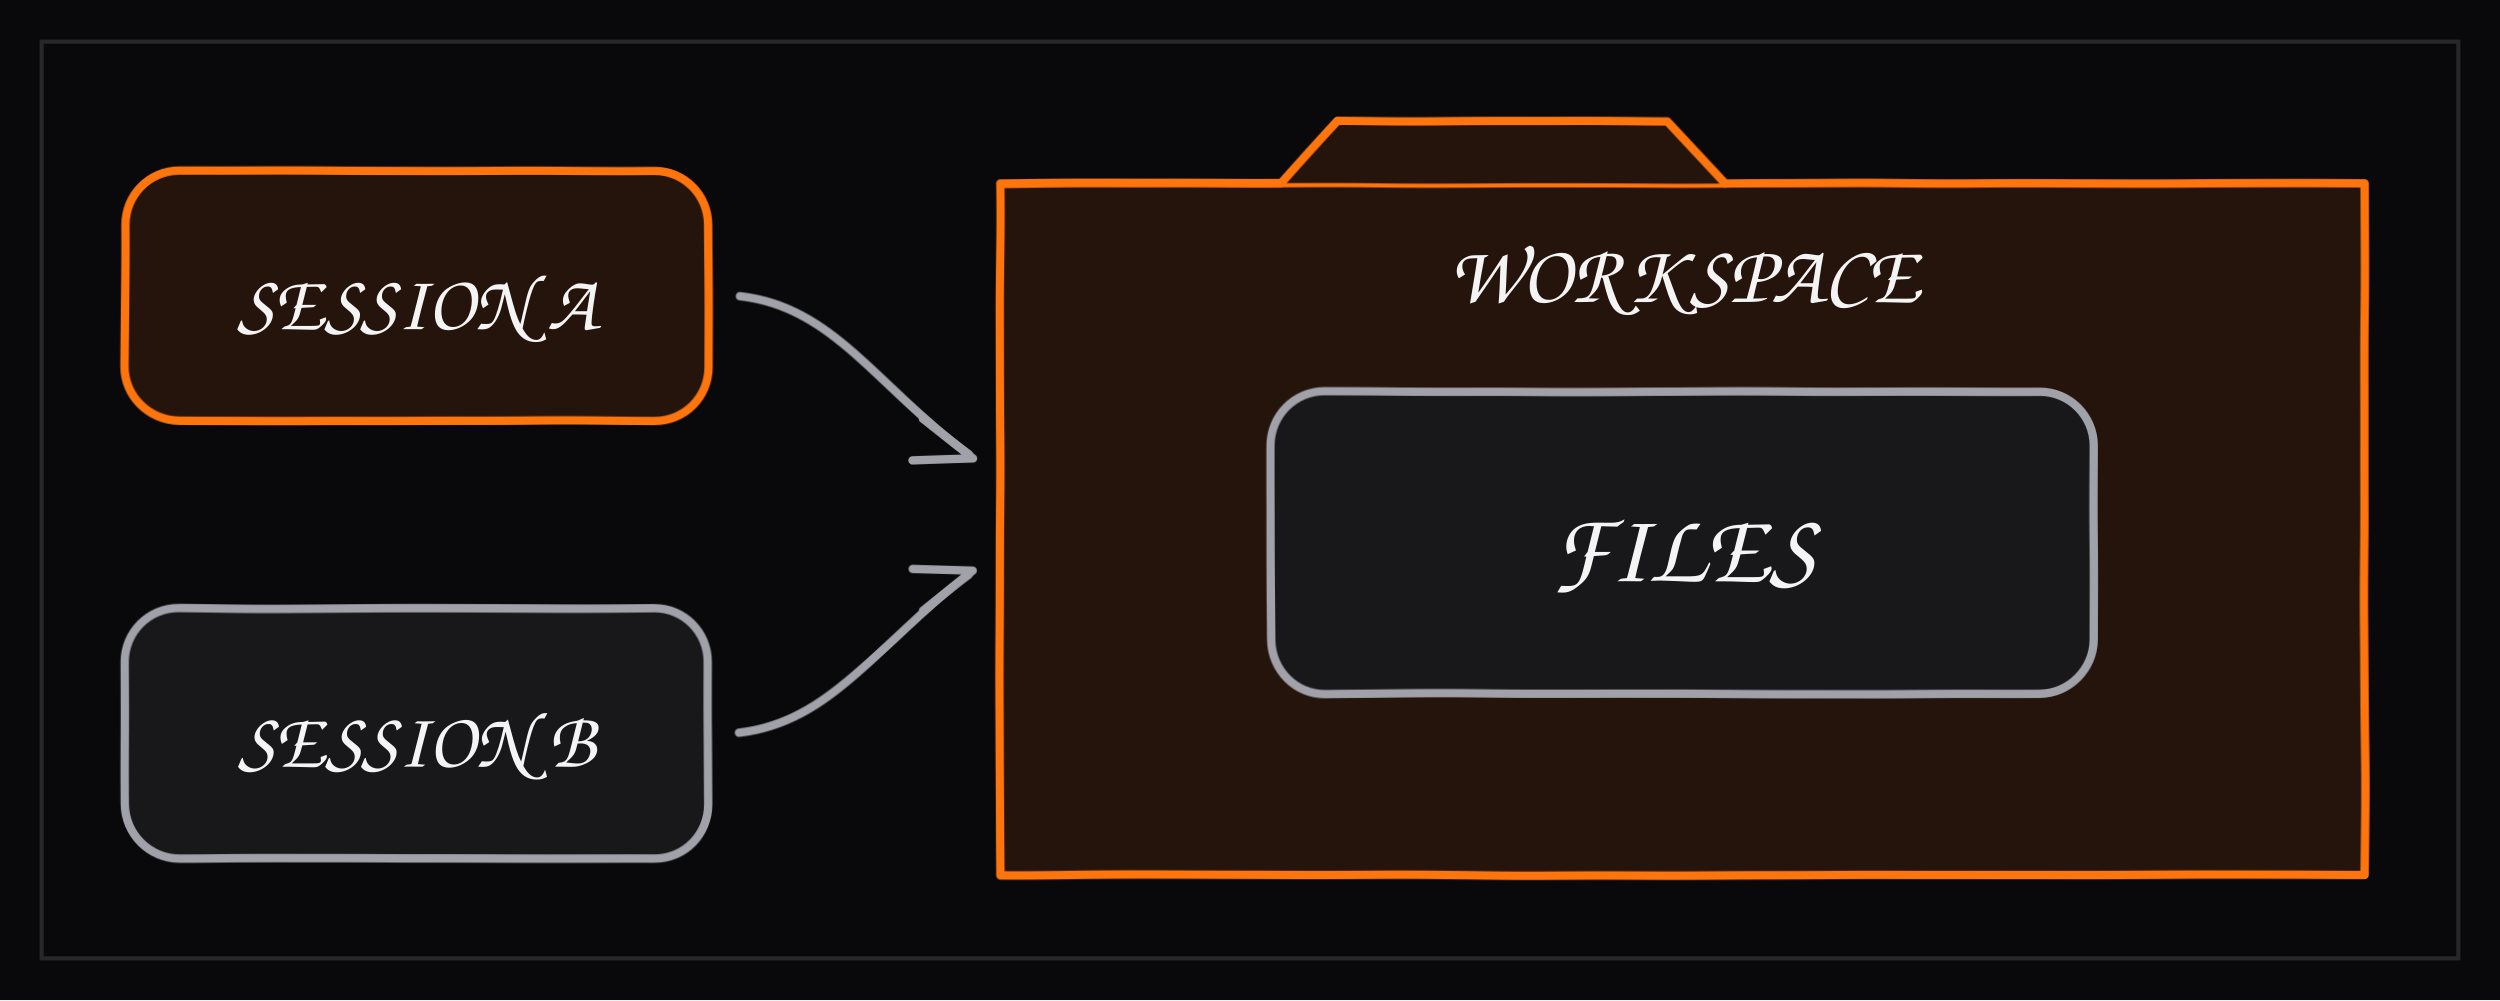
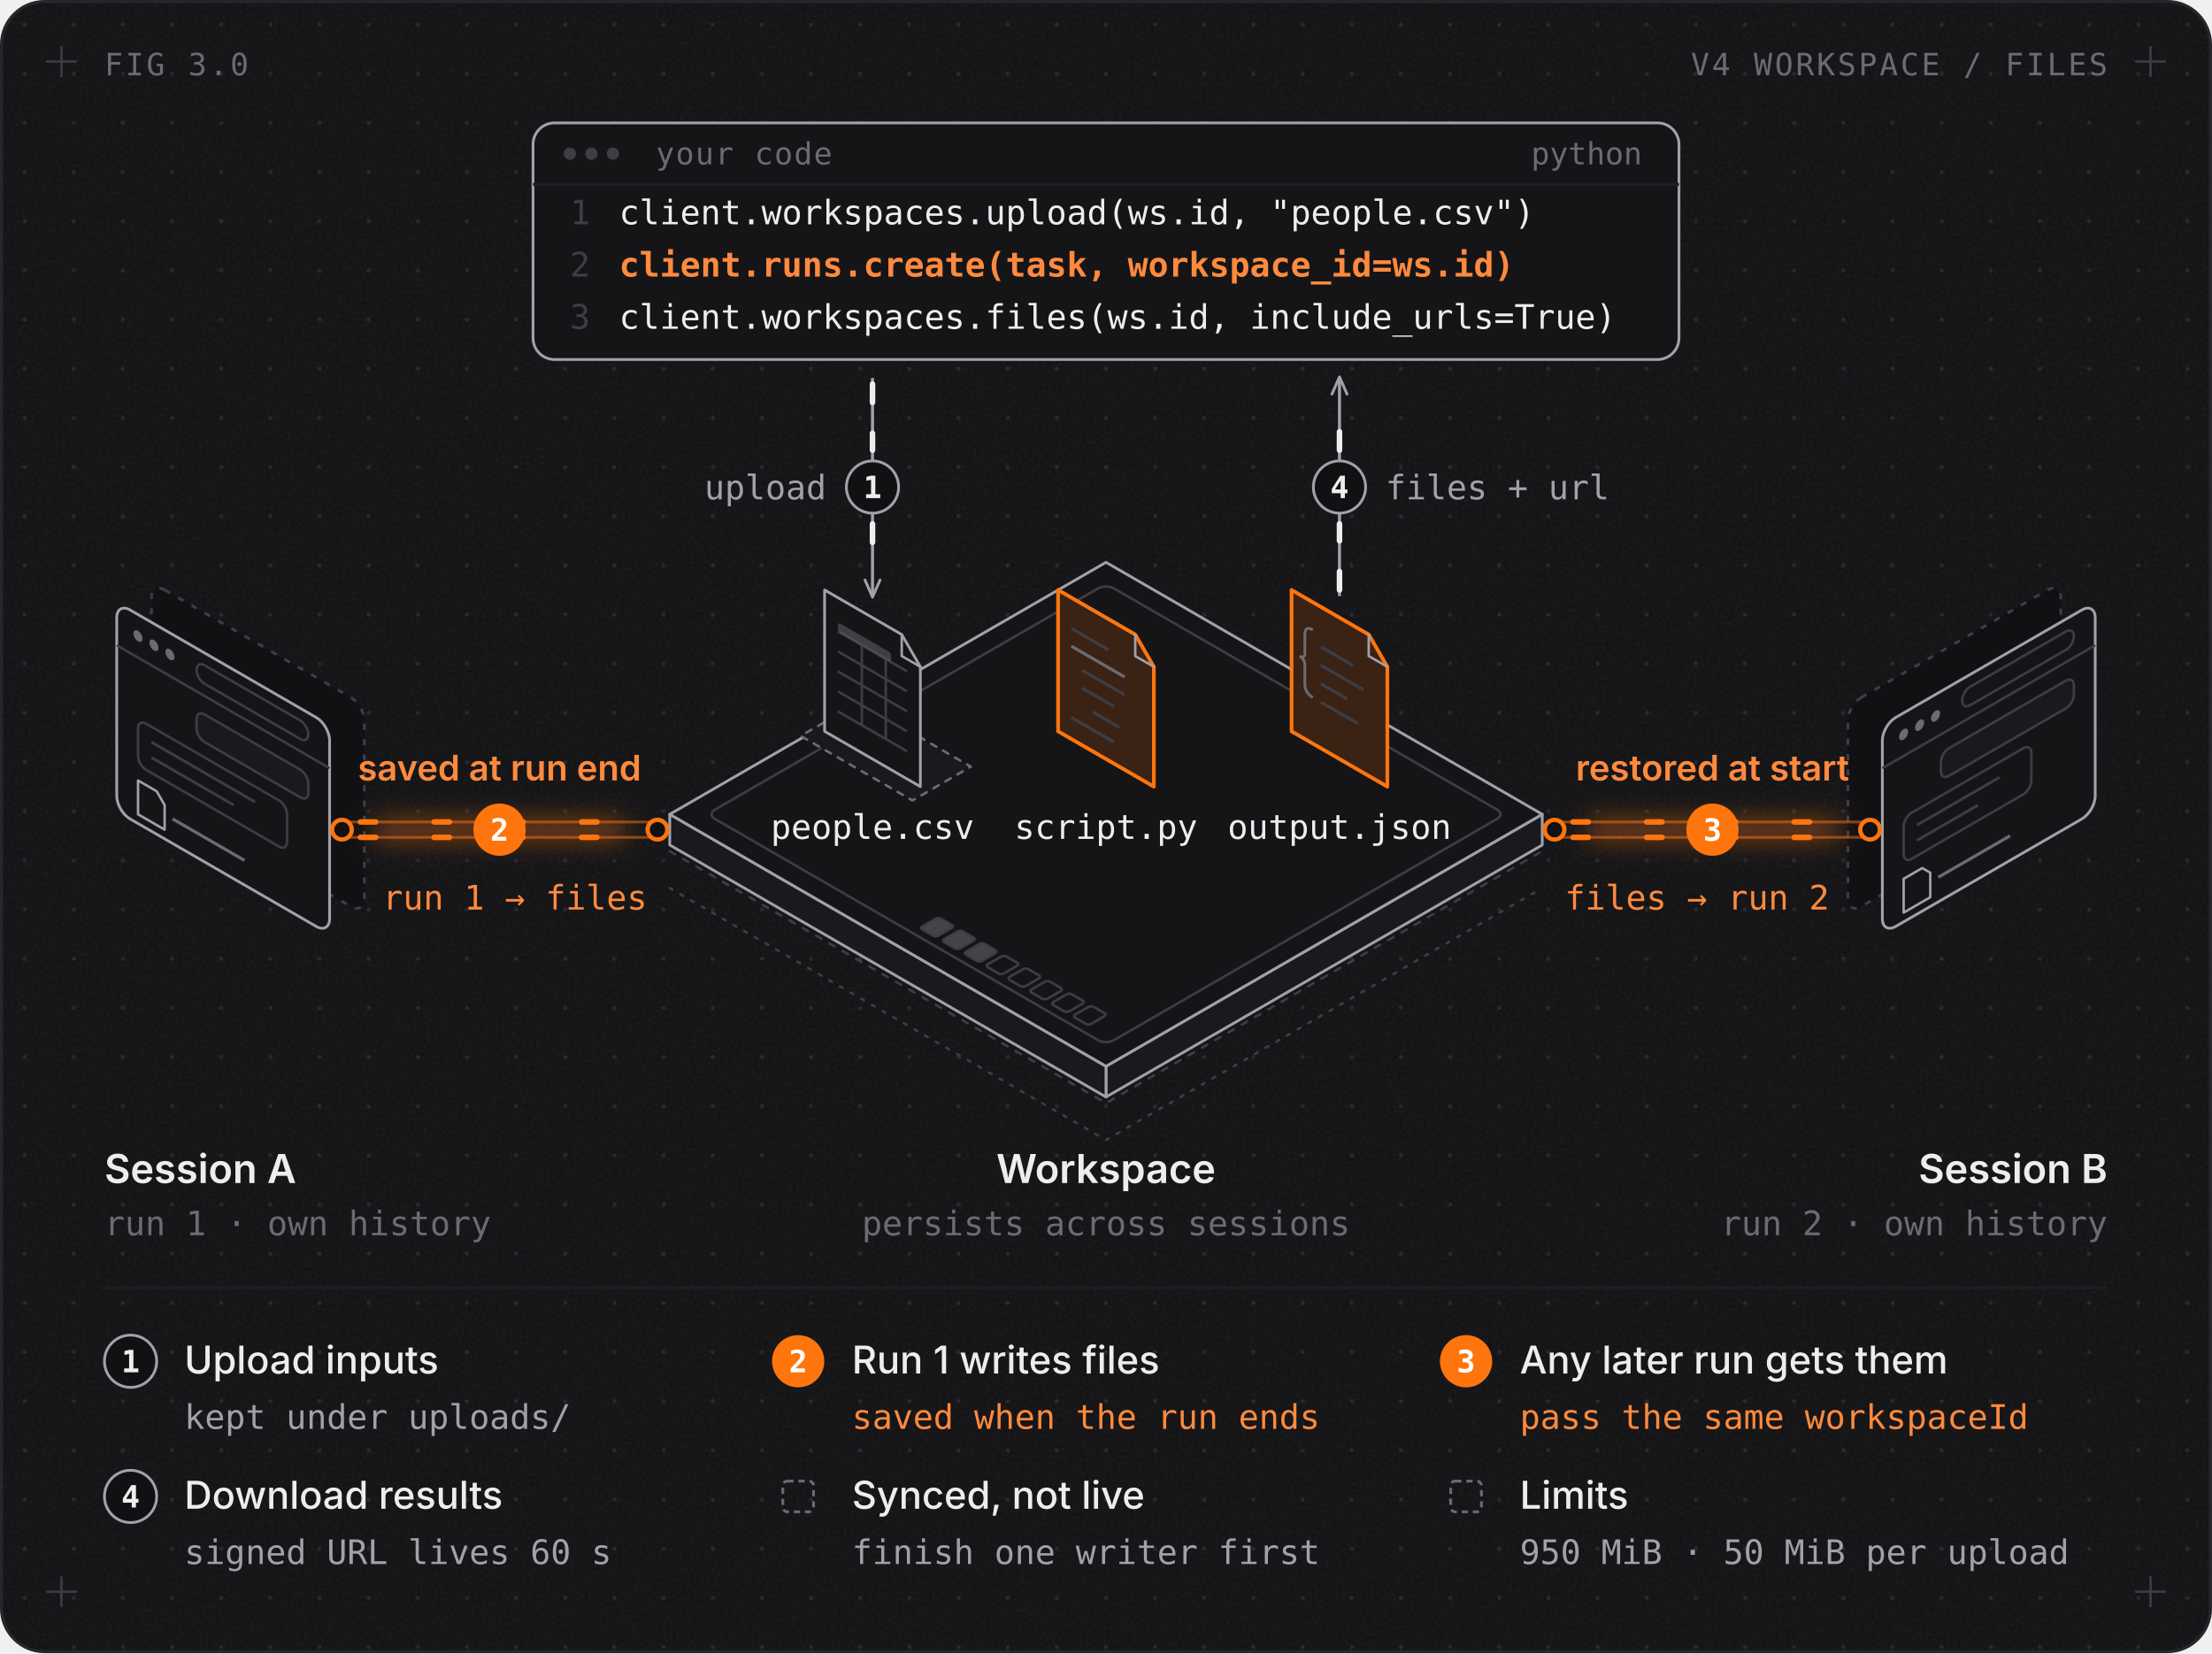
- <svg xmlns="http://www.w3.org/2000/svg" width="1200" height="480" viewBox="0 0 1200 480" role="img" aria-labelledby="title desc">
+ <svg xmlns="http://www.w3.org/2000/svg" viewBox="0 0 720 538" width="720" height="538" role="img" aria-labelledby="t d" fill="none">
+   <style>.s{font-family:Geist, Inter, -apple-system, BlinkMacSystemFont, 'Segoe UI', Helvetica, Arial, sans-serif}.m{font-family:'Geist Mono', ui-monospace, SFMono-Regular, Menlo, monospace}text{font-kerning:normal}@keyframes fr{to{stroke-dashoffset:-24}}@keyframes fl{to{stroke-dashoffset:24}}@keyframes fv{to{stroke-dashoffset:-16}}@keyframes gsA{0%,13.2%{stroke-opacity:1}14%,99.2%{stroke-opacity:.16}100%{stroke-opacity:1}}@keyframes grB{0%,19.2%{stroke-opacity:.16}20%,33.2%{stroke-opacity:1}34%,100%{stroke-opacity:.16}}@keyframes gsB{0%,55.2%{stroke-opacity:.16}56%,65.2%{stroke-opacity:1}66%,100%{stroke-opacity:.16}}@keyframes gdl{0%,67.2%{stroke-opacity:0}68%,77.2%{stroke-opacity:1}78%,100%{stroke-opacity:0}}@keyframes gup{0%,79.2%{stroke-opacity:0}80%,86.2%{stroke-opacity:1}87%,100%{stroke-opacity:0}}@keyframes grA{0%,87.2%{stroke-opacity:.16}88%,95.2%{stroke-opacity:1}96%,100%{stroke-opacity:.16}}@keyframes runA{0%,88%{stroke-opacity:0;fill-opacity:0}90%,100%{stroke-opacity:1;fill-opacity:1}}@keyframes runB{0%,32%{stroke-opacity:0;fill-opacity:0}34%,58%{stroke-opacity:1;fill-opacity:1}60%,100%{stroke-opacity:0;fill-opacity:0}}@keyframes neu{0%,34%{stroke-opacity:1;fill-opacity:1}40%,100%{stroke-opacity:0;fill-opacity:0}}@keyframes cur{0%,100%{transform:translate(0,0)}40%,60%{transform:translate(-14px,-6px)}}@media (prefers-reduced-motion:no-preference){.psAr{animation:fr 1s linear infinite,gsA 12s linear infinite}.psAl{animation:fl 1s linear infinite,gsA 12s linear infinite}.psAv{animation:fv .67s linear infinite,gsA 12s linear infinite}.prBr{animation:fr 1s linear infinite,grB 12s linear infinite}.prBl{animation:fl 1s linear infinite,grB 12s linear infinite}.prBv{animation:fv .67s linear infinite,grB 12s linear infinite}.psBr{animation:fr 1s linear infinite,gsB 12s linear infinite}.psBl{animation:fl 1s linear infinite,gsB 12s linear infinite}.psBv{animation:fv .67s linear infinite,gsB 12s linear infinite}.pdlr{animation:fr 1s linear infinite,gdl 12s linear infinite}.pdll{animation:fl 1s linear infinite,gdl 12s linear infinite}.pdlv{animation:fv .67s linear infinite,gdl 12s linear infinite}.pupr{animation:fr 1s linear infinite,gup 12s linear infinite}.pupl{animation:fl 1s linear infinite,gup 12s linear infinite}.pupv{animation:fv .67s linear infinite,gup 12s linear infinite}.prAr{animation:fr 1s linear infinite,grA 12s linear infinite}.prAl{animation:fl 1s linear infinite,grA 12s linear infinite}.prAv{animation:fv .67s linear infinite,grA 12s linear infinite}.runA{animation:runA 12s linear infinite}.runB{animation:runB 12s linear infinite}.neu{animation:neu 12s linear infinite}.cur{animation:cur 6s ease-in-out infinite}}.runA,.runB{stroke-opacity:0;fill-opacity:0}</style>
  <defs>
-     <filter id="rough">
-       <feTurbulence type="fractalNoise" baseFrequency=".01" numOctaves="2" seed="17" result="noise" />
-       <feDisplacementMap in="SourceGraphic" in2="noise" scale="1.4" />
+     <pattern id="dots" width="16" height="16" patternUnits="userSpaceOnUse">
+       <circle cx="8" cy="8" r="0.7" fill="#232328" />
+     </pattern>
+     <filter id="grain" x="0" y="0" width="100%" height="100%">
+       <feTurbulence type="fractalNoise" baseFrequency="0.9" numOctaves="2" seed="7" stitchTiles="stitch" />
+       <feColorMatrix values="0 0 0 0 0.5  0 0 0 0 0.5  0 0 0 0 0.5  0 0 0 0.07 0" />
+     </filter>
+     <clipPath id="card">
+       <rect x="0.5" y="0.5" width="719" height="537" rx="14" />
+     </clipPath>
+     <marker id="ah" viewBox="0 0 10 10" refX="8.5" refY="5" markerWidth="7" markerHeight="7" orient="auto-start-reverse">
+       <path d="M1 1.5 L9 5 L1 8.5" stroke="#A1A1AA" stroke-width="1.3" fill="none" stroke-linejoin="round" stroke-linecap="round" />
+     </marker>
+     <filter id="glow" filterUnits="userSpaceOnUse" x="0" y="0" width="720" height="538">
+       <feGaussianBlur stdDeviation="4" />
+     </filter>
+     <filter id="glow2" filterUnits="userSpaceOnUse" x="0" y="0" width="720" height="538">
+       <feGaussianBlur stdDeviation="7" />
    </filter>
  </defs>
-   <rect width="1200" height="480" fill="#09090B" />
-   <rect x="20" y="20" width="1160" height="440" fill="none" stroke="#27272A" stroke-width="2" />
-   <g fill="none" stroke-linecap="round" stroke-linejoin="round" filter="url(#rough)">
-     <rect x="60" y="82" width="280" height="120" rx="26" fill="#24140B" stroke="#FE750E" stroke-width="4" />
-     <rect x="60" y="292" width="280" height="120" rx="26" fill="#18181B" stroke="#A1A1AA" stroke-width="4" />
-     <path d="M355 142 C400 147 420 185 465 218" stroke="#A1A1AA" stroke-width="4" />
-     <path d="M443 201 L467 220 L438 221" stroke="#A1A1AA" stroke-width="4" />
-     <path d="M355 352 C400 347 420 309 465 276" stroke="#A1A1AA" stroke-width="4" />
-     <path d="M438 273 L467 274 L443 293" stroke="#A1A1AA" stroke-width="4" />
-     <path d="M480 88 L1135 88 L1135 420 L480 420 Z" fill="#24140B" stroke="#FE750E" stroke-width="4" />
-     <path d="M480 88 L615 88 L642 58 L800 58 L828 88" fill="#24140B" stroke="#FE750E" stroke-width="4" />
-     <rect x="610" y="188" width="395" height="145" rx="26" fill="#18181B" stroke="#A1A1AA" stroke-width="4" />
-   </g>
-   <g font-family="Virgil, Comic Sans MS, cursive" text-anchor="middle">
-     <text x="200" y="158" font-size="38" fill="#F4F4F5">SESSION A</text>
-     <text x="200" y="368" font-size="38" fill="#F4F4F5">SESSION B</text>
-     <text x="808" y="145" font-size="40" fill="#F4F4F5">WORKSPACE</text>
-     <text x="808" y="279" font-size="48" fill="#F4F4F5">FILES</text>
-   </g>
+   <rect x="0.5" y="0.5" width="719" height="537" rx="14" fill="#111113" />
+   <g clip-path="url(#card)">
+     <rect width="720" height="538" fill="url(#dots)" />
+     <rect width="720" height="538" filter="url(#grain)" />
+   </g>
+   <rect x="0.5" y="0.5" width="719" height="537" rx="14" fill="none" stroke="#26262B" />
+   <path d="M15 20h10M20 15v10" stroke="#3D3D45" stroke-width="0.75" />
+   <path d="M695 20h10M700 15v10" stroke="#3D3D45" stroke-width="0.75" />
+   <path d="M15 518h10M20 513v10" stroke="#3D3D45" stroke-width="0.75" />
+   <path d="M695 518h10M700 513v10" stroke="#3D3D45" stroke-width="0.75" />
+   <text x="34.0" y="24.5" font-size="10" fill="#6B6B74" letter-spacing="0.08em" class="m">FIG 3.0</text>
+   <text x="686.0" y="24.5" font-size="10" fill="#6B6B74" text-anchor="end" letter-spacing="0.08em" class="m">V4 WORKSPACE / FILES</text>
+   <rect x="173.5" y="40" width="373" height="77" rx="7" fill="#151518" stroke="#A1A1AA" stroke-width="0.9" />
+   <line x1="173.5" y1="60" x2="546.5" y2="60" stroke="#1E1E22" stroke-width="1" />
+   <circle cx="185.5" cy="50.0" r="2" fill="#3D3D45" />
+   <circle cx="192.5" cy="50.0" r="2" fill="#3D3D45" />
+   <circle cx="199.5" cy="50.0" r="2" fill="#3D3D45" />
+   <text x="213.5" y="53.5" font-size="10" fill="#6B6B74" letter-spacing="0.04em" class="m">your code</text>
+   <text x="534.5" y="53.5" font-size="10" fill="#6B6B74" text-anchor="end" class="m">python</text>
+   <text x="185.5" y="73.0" font-size="11" fill="#3D3D45" class="m">1</text>
+   <text x="201.5" y="73.0" font-size="11" fill="#EDEDEF" class="m">client.workspaces.upload(ws.id, "people.csv")</text>
+   <text x="185.5" y="90.0" font-size="11" fill="#3D3D45" class="m">2</text>
+   <text x="201.5" y="90.0" font-size="11" fill="#FF8A3D" font-weight="600" class="m">client.runs.create(task, workspace_id=ws.id)</text>
+   <text x="185.5" y="107.0" font-size="11" fill="#3D3D45" class="m">3</text>
+   <text x="201.5" y="107.0" font-size="11" fill="#EDEDEF" class="m">client.workspaces.files(ws.id, include_urls=True)</text>
+   <polyline points="218.0,277.0 360.0,359.0 502.0,277.0" stroke="#3D3D45" stroke-width="0.8" stroke-dasharray="2 3" stroke-linejoin="round" stroke-linecap="round" />
+   <polyline points="218.0,289.0 360.0,371.0 502.0,289.0" stroke="#3D3D45" stroke-width="0.8" stroke-dasharray="1 3" stroke-linejoin="round" stroke-linecap="round" />
+   <polygon points="502.0,265.0 360.0,347.0 360.0,357.0 502.0,275.0" fill="#1A1A1E" stroke="#A1A1AA" stroke-width="0.9" stroke-linejoin="round" stroke-linecap="round" />
+   <polygon points="218.0,265.0 360.0,347.0 360.0,357.0 218.0,275.0" fill="#1A1A1E" stroke="#A1A1AA" stroke-width="0.9" stroke-linejoin="round" stroke-linecap="round" />
+   <polygon points="360.0,183.0 502.0,265.0 360.0,347.0 218.0,265.0" fill="#151518" stroke="#A1A1AA" stroke-width="0.9" stroke-linejoin="round" stroke-linecap="round" />
+   <g transform="matrix(0.866,0.5,-0.866,0.5,360.0,183.0)">
+     <rect x="7" y="7" width="150" height="150" rx="3" stroke="#3D3D45" stroke-width="0.8" vector-effect="non-scaling-stroke" />
+     <rect x="84.0" y="147" width="6" height="7" rx="1" fill="#6B6B74" fill-opacity="0.55" stroke="#3D3D45" stroke-width="0.8" vector-effect="non-scaling-stroke" />
+     <rect x="92.2" y="147" width="6" height="7" rx="1" fill="#6B6B74" fill-opacity="0.55" stroke="#3D3D45" stroke-width="0.8" vector-effect="non-scaling-stroke" />
+     <rect x="100.4" y="147" width="6" height="7" rx="1" fill="#6B6B74" fill-opacity="0.55" stroke="#3D3D45" stroke-width="0.8" vector-effect="non-scaling-stroke" />
+     <rect x="108.6" y="147" width="6" height="7" rx="1" fill="none" fill-opacity="0" stroke="#3D3D45" stroke-width="0.8" vector-effect="non-scaling-stroke" />
+     <rect x="116.8" y="147" width="6" height="7" rx="1" fill="none" fill-opacity="0" stroke="#3D3D45" stroke-width="0.8" vector-effect="non-scaling-stroke" />
+     <rect x="125.0" y="147" width="6" height="7" rx="1" fill="none" fill-opacity="0" stroke="#3D3D45" stroke-width="0.8" vector-effect="non-scaling-stroke" />
+     <rect x="133.2" y="147" width="6" height="7" rx="1" fill="none" fill-opacity="0" stroke="#3D3D45" stroke-width="0.8" vector-effect="non-scaling-stroke" />
+     <rect x="141.4" y="147" width="6" height="7" rx="1" fill="none" fill-opacity="0" stroke="#3D3D45" stroke-width="0.8" vector-effect="non-scaling-stroke" />
+   </g>
+   <polygon points="279.7,228.5 316.0,249.5 297.0,260.5 260.6,239.5" fill="#1A1A1E" stroke="#6B6B74" stroke-width="0.8" stroke-dasharray="2 2.5" stroke-linejoin="round" stroke-linecap="round" />
+   <g transform="matrix(0.866,0.5,0,1,268.4,238.0)">
+     <path d="M0 0V-46H29L36 -39V0Z" fill="#151518" stroke="#A1A1AA" stroke-width="0.9" stroke-linejoin="round" stroke-linecap="round" vector-effect="non-scaling-stroke" />
+     <path d="M29 -46V-39H36" stroke="#A1A1AA" stroke-width="0.8" stroke-linejoin="round" stroke-linecap="round" vector-effect="non-scaling-stroke" />
+     <line x1="5" y1="-35.0" x2="31" y2="-35.0" stroke="#3D3D45" stroke-width="0.8" vector-effect="non-scaling-stroke" />
+     <line x1="5" y1="-28.5" x2="31" y2="-28.5" stroke="#3D3D45" stroke-width="0.8" vector-effect="non-scaling-stroke" />
+     <line x1="5" y1="-22.0" x2="31" y2="-22.0" stroke="#3D3D45" stroke-width="0.8" vector-effect="non-scaling-stroke" />
+     <line x1="5" y1="-15.5" x2="31" y2="-15.5" stroke="#3D3D45" stroke-width="0.8" vector-effect="non-scaling-stroke" />
+     <line x1="5" y1="-9.0" x2="31" y2="-9.0" stroke="#3D3D45" stroke-width="0.8" vector-effect="non-scaling-stroke" />
+     <line x1="14" y1="-35" x2="14" y2="-9" stroke="#3D3D45" stroke-width="0.8" vector-effect="non-scaling-stroke" />
+     <line x1="23" y1="-35" x2="23" y2="-9" stroke="#3D3D45" stroke-width="0.8" vector-effect="non-scaling-stroke" />
+     <rect x="5" y="-38" width="20" height="3" rx="1" fill="#6B6B74" fill-opacity=".5" />
+   </g>
+   <text x="284.0" y="273.0" font-size="11" fill="#EDEDEF" text-anchor="middle" class="m">people.csv</text>
+   <g transform="matrix(0.866,0.5,0,1,344.4,238.0)">
+     <path d="M0 0V-46H29L36 -39V0Z" fill="#151518" stroke="#A1A1AA" stroke-width="0.9" stroke-linejoin="round" stroke-linecap="round" vector-effect="non-scaling-stroke" />
+     <path class="neu" d="M0 0V-46H29L36 -39V0Z" fill="#3A2214" stroke="#FE750E" stroke-width="1.2" stroke-linejoin="round" stroke-linecap="round" vector-effect="non-scaling-stroke" />
+     <path d="M29 -46V-39H36" stroke="#A1A1AA" stroke-width="0.8" stroke-linejoin="round" stroke-linecap="round" vector-effect="non-scaling-stroke" />
+     <line x1="5" y1="-36.0" x2="19" y2="-36.0" stroke="#3D3D45" stroke-width="1" vector-effect="non-scaling-stroke" />
+     <line x1="5" y1="-30.2" x2="25" y2="-30.2" stroke="#6B6B74" stroke-width="1" vector-effect="non-scaling-stroke" />
+     <line x1="9" y1="-24.4" x2="25" y2="-24.4" stroke="#3D3D45" stroke-width="1" vector-effect="non-scaling-stroke" />
+     <line x1="9" y1="-18.6" x2="21" y2="-18.6" stroke="#3D3D45" stroke-width="1" vector-effect="non-scaling-stroke" />
+     <line x1="13" y1="-12.8" x2="23" y2="-12.8" stroke="#3D3D45" stroke-width="1" vector-effect="non-scaling-stroke" />
+     <line x1="5" y1="-7.0" x2="21" y2="-7.0" stroke="#3D3D45" stroke-width="1" vector-effect="non-scaling-stroke" />
+   </g>
+   <text x="360.0" y="273.0" font-size="11" fill="#EDEDEF" text-anchor="middle" class="m">script.py</text>
+   <g transform="matrix(0.866,0.5,0,1,420.4,238.0)">
+     <path d="M0 0V-46H29L36 -39V0Z" fill="#151518" stroke="#A1A1AA" stroke-width="0.9" stroke-linejoin="round" stroke-linecap="round" vector-effect="non-scaling-stroke" />
+     <path class="neu" d="M0 0V-46H29L36 -39V0Z" fill="#3A2214" stroke="#FE750E" stroke-width="1.2" stroke-linejoin="round" stroke-linecap="round" vector-effect="non-scaling-stroke" />
+     <path d="M29 -46V-39H36" stroke="#A1A1AA" stroke-width="0.8" stroke-linejoin="round" stroke-linecap="round" vector-effect="non-scaling-stroke" />
+     <path d="M8 -37q-3 0 -3 3v6q0 2 -2 2q2 0 2 2v6q0 3 3 3" stroke="#6B6B74" stroke-width="0.9" vector-effect="non-scaling-stroke" />
+     <line x1="11" y1="-33" x2="23" y2="-33" stroke="#3D3D45" stroke-width="1" vector-effect="non-scaling-stroke" />
+     <line x1="11" y1="-27" x2="27" y2="-27" stroke="#3D3D45" stroke-width="1" vector-effect="non-scaling-stroke" />
+     <line x1="11" y1="-21" x2="21" y2="-21" stroke="#3D3D45" stroke-width="1" vector-effect="non-scaling-stroke" />
+     <line x1="11" y1="-15" x2="25" y2="-15" stroke="#3D3D45" stroke-width="1" vector-effect="non-scaling-stroke" />
+   </g>
+   <text x="436.0" y="273.0" font-size="11" fill="#EDEDEF" text-anchor="middle" class="m">output.json</text>
+   <g transform="matrix(0.866,0.5,0,1,49.3,257.5)">
+     <rect x="0" y="-68" width="80" height="68" rx="5" fill="#111113" stroke="#3D3D45" stroke-width="0.9" stroke-dasharray="2 3" vector-effect="non-scaling-stroke" />
+   </g>
+   <g transform="matrix(0.866,0.5,0,1,38.0,264.0)">
+     <rect x="0" y="-68" width="80" height="68" rx="5" fill="#151518" stroke="#A1A1AA" stroke-width="0.9" vector-effect="non-scaling-stroke" />
+     <line x1="0" y1="-54" x2="80" y2="-54" stroke="#3D3D45" stroke-width="0.8" vector-effect="non-scaling-stroke" />
+     <circle cx="8" cy="-61" r="1.7" fill="#6B6B74" />
+     <circle cx="14" cy="-61" r="1.7" fill="#6B6B74" />
+     <circle cx="20" cy="-61" r="1.7" fill="#6B6B74" />
+     <rect x="30" y="-64" width="42" height="6" rx="3" stroke="#3D3D45" stroke-width="0.8" vector-effect="non-scaling-stroke" />
+     <rect x="30" y="-48" width="42" height="9" rx="3" fill="#1A1A1E" stroke="#3D3D45" stroke-width="0.8" vector-effect="non-scaling-stroke" />
+     <rect x="8" y="-34" width="56" height="15" rx="3" fill="none" stroke="#3D3D45" stroke-width="0.8" vector-effect="non-scaling-stroke" />
+     <line x1="13" y1="-29" x2="52" y2="-29" stroke="#3D3D45" stroke-width="0.9" vector-effect="non-scaling-stroke" />
+     <line x1="13" y1="-24" x2="44" y2="-24" stroke="#3D3D45" stroke-width="0.9" vector-effect="non-scaling-stroke" />
+     <path d="M8 -14h7l3 3v8h-10z" fill="#151518" stroke="#A1A1AA" stroke-width="0.8" stroke-linejoin="round" stroke-linecap="round" vector-effect="non-scaling-stroke" />
+     <line x1="21" y1="-8" x2="48" y2="-8" stroke="#6B6B74" stroke-width="1" vector-effect="non-scaling-stroke" />
+     <rect class="runA" x="0" y="-68" width="80" height="68" rx="5" stroke="#FE750E" stroke-width="1.6" vector-effect="non-scaling-stroke" />
+   </g>
+   <g transform="matrix(0.866,-0.5,0,1,601.5,297.5)">
+     <rect x="0" y="-68" width="80" height="68" rx="5" fill="#111113" stroke="#3D3D45" stroke-width="0.9" stroke-dasharray="2 3" vector-effect="non-scaling-stroke" />
+   </g>
+   <g transform="matrix(0.866,-0.5,0,1,612.7,304.0)">
+     <rect x="0" y="-68" width="80" height="68" rx="5" fill="#151518" stroke="#A1A1AA" stroke-width="0.9" vector-effect="non-scaling-stroke" />
+     <line x1="0" y1="-54" x2="80" y2="-54" stroke="#3D3D45" stroke-width="0.8" vector-effect="non-scaling-stroke" />
+     <circle cx="8" cy="-61" r="1.7" fill="#6B6B74" />
+     <circle cx="14" cy="-61" r="1.7" fill="#6B6B74" />
+     <circle cx="20" cy="-61" r="1.7" fill="#6B6B74" />
+     <rect x="30" y="-64" width="42" height="6" rx="3" stroke="#3D3D45" stroke-width="0.8" vector-effect="non-scaling-stroke" />
+     <rect x="22" y="-48" width="50" height="9" rx="3" fill="#1A1A1E" stroke="#3D3D45" stroke-width="0.8" vector-effect="non-scaling-stroke" />
+     <rect x="8" y="-34" width="48" height="15" rx="3" fill="none" stroke="#3D3D45" stroke-width="0.8" vector-effect="non-scaling-stroke" />
+     <line x1="13" y1="-29" x2="44" y2="-29" stroke="#3D3D45" stroke-width="0.9" vector-effect="non-scaling-stroke" />
+     <line x1="13" y1="-24" x2="36" y2="-24" stroke="#3D3D45" stroke-width="0.9" vector-effect="non-scaling-stroke" />
+     <path d="M8 -14h7l3 3v8h-10z" fill="#151518" stroke="#A1A1AA" stroke-width="0.8" stroke-linejoin="round" stroke-linecap="round" vector-effect="non-scaling-stroke" />
+     <line x1="21" y1="-8" x2="48" y2="-8" stroke="#6B6B74" stroke-width="1" vector-effect="non-scaling-stroke" />
+     <rect class="runB" x="0" y="-68" width="80" height="68" rx="5" stroke="#FE750E" stroke-width="1.6" vector-effect="non-scaling-stroke" />
+   </g>
+   <rect class="runA" x="34.0" y="160" width="79.0" height="20" rx="10" fill="#3A2214" stroke="#FE750E" stroke-width="0.9" />
+   <circle class="runA" cx="46.0" cy="170" r="3" fill="#FE750E" />
+   <text class="m runA" x="56.0" y="173.8" font-size="11" font-weight="600" fill="#FF8A3D" letter-spacing="0.04em">RUNNING</text>
+   <rect class="runB" x="607.0" y="160" width="79.0" height="20" rx="10" fill="#3A2214" stroke="#FE750E" stroke-width="0.9" />
+   <circle class="runB" cx="619.0" cy="170" r="3" fill="#FE750E" />
+   <text class="m runB" x="629.0" y="173.8" font-size="11" font-weight="600" fill="#FF8A3D" letter-spacing="0.04em">RUNNING</text>
+   <rect x="121.3" y="267.0" width="82.7" height="6" rx="3" fill="#FE750E" fill-opacity="0.5" filter="url(#glow)" />
+   <line x1="111.3" y1="267.5" x2="214.0" y2="267.5" stroke="#FE750E" stroke-width="0.9" stroke-opacity=".5" />
+   <line class="prAl" x1="117.3" y1="267.5" x2="208.0" y2="267.5" stroke="#FE750E" stroke-width="1.8" stroke-linecap="round" stroke-dasharray="5 19" />
+   <line x1="111.3" y1="272.5" x2="214.0" y2="272.5" stroke="#FE750E" stroke-width="0.9" stroke-opacity=".5" />
+   <line class="psAr" x1="117.3" y1="272.5" x2="208.0" y2="272.5" stroke="#FE750E" stroke-width="1.8" stroke-linecap="round" stroke-dasharray="5 19" />
+   <circle cx="111.3" cy="270.0" r="3.2" fill="#111113" stroke="#FE750E" stroke-width="1.4" />
+   <circle cx="214.0" cy="270.0" r="3.2" fill="#111113" stroke="#FE750E" stroke-width="1.4" />
+   <rect x="516.0" y="267.0" width="82.7" height="6" rx="3" fill="#FE750E" fill-opacity="0.5" filter="url(#glow)" />
+   <line x1="506.0" y1="267.5" x2="608.7" y2="267.5" stroke="#FE750E" stroke-width="0.9" stroke-opacity=".5" />
+   <line class="prBr" x1="512.0" y1="267.5" x2="602.7" y2="267.5" stroke="#FE750E" stroke-width="1.8" stroke-linecap="round" stroke-dasharray="5 19" />
+   <line x1="506.0" y1="272.5" x2="608.7" y2="272.5" stroke="#FE750E" stroke-width="0.9" stroke-opacity=".5" />
+   <line class="psBl" x1="512.0" y1="272.5" x2="602.7" y2="272.5" stroke="#FE750E" stroke-width="1.8" stroke-linecap="round" stroke-dasharray="5 19" />
+   <circle cx="506.0" cy="270.0" r="3.2" fill="#111113" stroke="#FE750E" stroke-width="1.4" />
+   <circle cx="608.7" cy="270.0" r="3.2" fill="#111113" stroke="#FE750E" stroke-width="1.4" />
+   <circle cx="162.6" cy="270.0" r="8.5" fill="#FE750E" />
+   <text x="162.6" y="273.6" font-size="10" fill="#FFFFFF" font-weight="600" text-anchor="middle" class="m">2</text>
+   <circle cx="557.4" cy="270.0" r="8.5" fill="#FE750E" />
+   <text x="557.4" y="273.6" font-size="10" fill="#FFFFFF" font-weight="600" text-anchor="middle" class="m">3</text>
+   <text x="162.6" y="254.0" font-size="11.5" fill="#FF8A3D" font-weight="600" text-anchor="middle" class="s">saved at run end</text>
+   <text x="557.4" y="254.0" font-size="11.5" fill="#FF8A3D" font-weight="600" text-anchor="middle" class="s">restored at start</text>
+   <text x="167.6" y="296.0" font-size="11" fill="#FF8A3D" text-anchor="middle" class="m">run 1 → files</text>
+   <text x="552.4" y="296.0" font-size="11" fill="#FF8A3D" text-anchor="middle" class="m">files → run 2</text>
+   <line x1="284.0" y1="123.0" x2="284.0" y2="194.0" stroke="#A1A1AA" stroke-width="1" marker-end="url(#ah)" />
+   <circle cx="284.0" cy="158.5" r="8.5" fill="#111113" stroke="#A1A1AA" stroke-width="0.9" />
+   <text x="284.0" y="162.1" font-size="10" fill="#EDEDEF" font-weight="600" text-anchor="middle" class="m">1</text>
+   <text x="269.0" y="162.5" font-size="11" fill="#A1A1AA" text-anchor="end" class="m">upload</text>
+   <line x1="436.0" y1="194.0" x2="436.0" y2="123.0" stroke="#A1A1AA" stroke-width="1" marker-end="url(#ah)" />
+   <circle cx="436.0" cy="158.5" r="8.5" fill="#111113" stroke="#A1A1AA" stroke-width="0.9" />
+   <text x="436.0" y="162.1" font-size="10" fill="#EDEDEF" font-weight="600" text-anchor="middle" class="m">4</text>
+   <text x="451.0" y="162.5" font-size="11" fill="#A1A1AA" class="m">files + url</text>
+   <line class="pupv" x1="284.0" y1="125.0" x2="284.0" y2="146.5" stroke="#EDEDEF" stroke-width="1.8" stroke-linecap="round" stroke-dasharray="6 10" />
+   <line class="pupv" x1="284.0" y1="170.5" x2="284.0" y2="186.0" stroke="#EDEDEF" stroke-width="1.8" stroke-linecap="round" stroke-dasharray="6 10" />
+   <line class="pdlv" x1="436.0" y1="192.0" x2="436.0" y2="170.5" stroke="#EDEDEF" stroke-width="1.8" stroke-linecap="round" stroke-dasharray="6 10" />
+   <line class="pdlv" x1="436.0" y1="146.5" x2="436.0" y2="131.0" stroke="#EDEDEF" stroke-width="1.8" stroke-linecap="round" stroke-dasharray="6 10" />
+   <text x="34.0" y="385.0" font-size="13" fill="#EDEDEF" font-weight="600" class="s">Session A</text>
+   <text x="34.0" y="402.0" font-size="11" fill="#6B6B74" class="m">run 1 · own history</text>
+   <text x="360.0" y="385.0" font-size="13" fill="#EDEDEF" font-weight="600" text-anchor="middle" class="s">Workspace</text>
+   <text x="360.0" y="402.0" font-size="11" fill="#6B6B74" text-anchor="middle" class="m">persists across sessions</text>
+   <text x="686.0" y="385.0" font-size="13" fill="#EDEDEF" font-weight="600" text-anchor="end" class="s">Session B</text>
+   <text x="686.0" y="402.0" font-size="11" fill="#6B6B74" text-anchor="end" class="m">run 2 · own history</text>
+   <line x1="34" y1="419.0" x2="686" y2="419.0" stroke="#1E1E22" stroke-width="1" />
+   <circle cx="42.5" cy="443.0" r="8.5" fill="#111113" stroke="#A1A1AA" stroke-width="0.9" />
+   <text x="42.5" y="446.6" font-size="10" fill="#EDEDEF" font-weight="600" text-anchor="middle" class="m">1</text>
+   <text x="60.0" y="447.0" font-size="12.5" fill="#EDEDEF" font-weight="500" class="s">Upload inputs</text>
+   <text x="60.0" y="465.0" font-size="11" fill="#A1A1AA" class="m">kept under uploads/</text>
+   <circle cx="259.8" cy="443.0" r="8.5" fill="#FE750E" />
+   <text x="259.8" y="446.6" font-size="10" fill="#FFFFFF" font-weight="600" text-anchor="middle" class="m">2</text>
+   <text x="277.3" y="447.0" font-size="12.5" fill="#EDEDEF" font-weight="500" class="s">Run 1 writes files</text>
+   <text x="277.3" y="465.0" font-size="11" fill="#FF8A3D" class="m">saved when the run ends</text>
+   <circle cx="477.2" cy="443.0" r="8.5" fill="#FE750E" />
+   <text x="477.2" y="446.6" font-size="10" fill="#FFFFFF" font-weight="600" text-anchor="middle" class="m">3</text>
+   <text x="494.7" y="447.0" font-size="12.5" fill="#EDEDEF" font-weight="500" class="s">Any later run gets them</text>
+   <text x="494.7" y="465.0" font-size="11" fill="#FF8A3D" class="m">pass the same workspaceId</text>
+   <circle cx="42.5" cy="487.0" r="8.5" fill="#111113" stroke="#A1A1AA" stroke-width="0.9" />
+   <text x="42.5" y="490.6" font-size="10" fill="#EDEDEF" font-weight="600" text-anchor="middle" class="m">4</text>
+   <text x="60.0" y="491.0" font-size="12.5" fill="#EDEDEF" font-weight="500" class="s">Download results</text>
+   <text x="60.0" y="509.0" font-size="11" fill="#A1A1AA" class="m">signed URL lives 60 s</text>
+   <rect x="254.8" y="482.0" width="10" height="10" rx="1.5" stroke="#6B6B74" stroke-width="0.9" stroke-dasharray="2 1.6" />
+   <text x="277.3" y="491.0" font-size="12.5" fill="#EDEDEF" font-weight="500" class="s">Synced, not live</text>
+   <text x="277.3" y="509.0" font-size="11" fill="#A1A1AA" class="m">finish one writer first</text>
+   <rect x="472.2" y="482.0" width="10" height="10" rx="1.5" stroke="#6B6B74" stroke-width="0.9" stroke-dasharray="2 1.6" />
+   <text x="494.7" y="491.0" font-size="12.5" fill="#EDEDEF" font-weight="500" class="s">Limits</text>
+   <text x="494.7" y="509.0" font-size="11" fill="#A1A1AA" class="m">950 MiB · 50 MiB per upload</text>
</svg>
